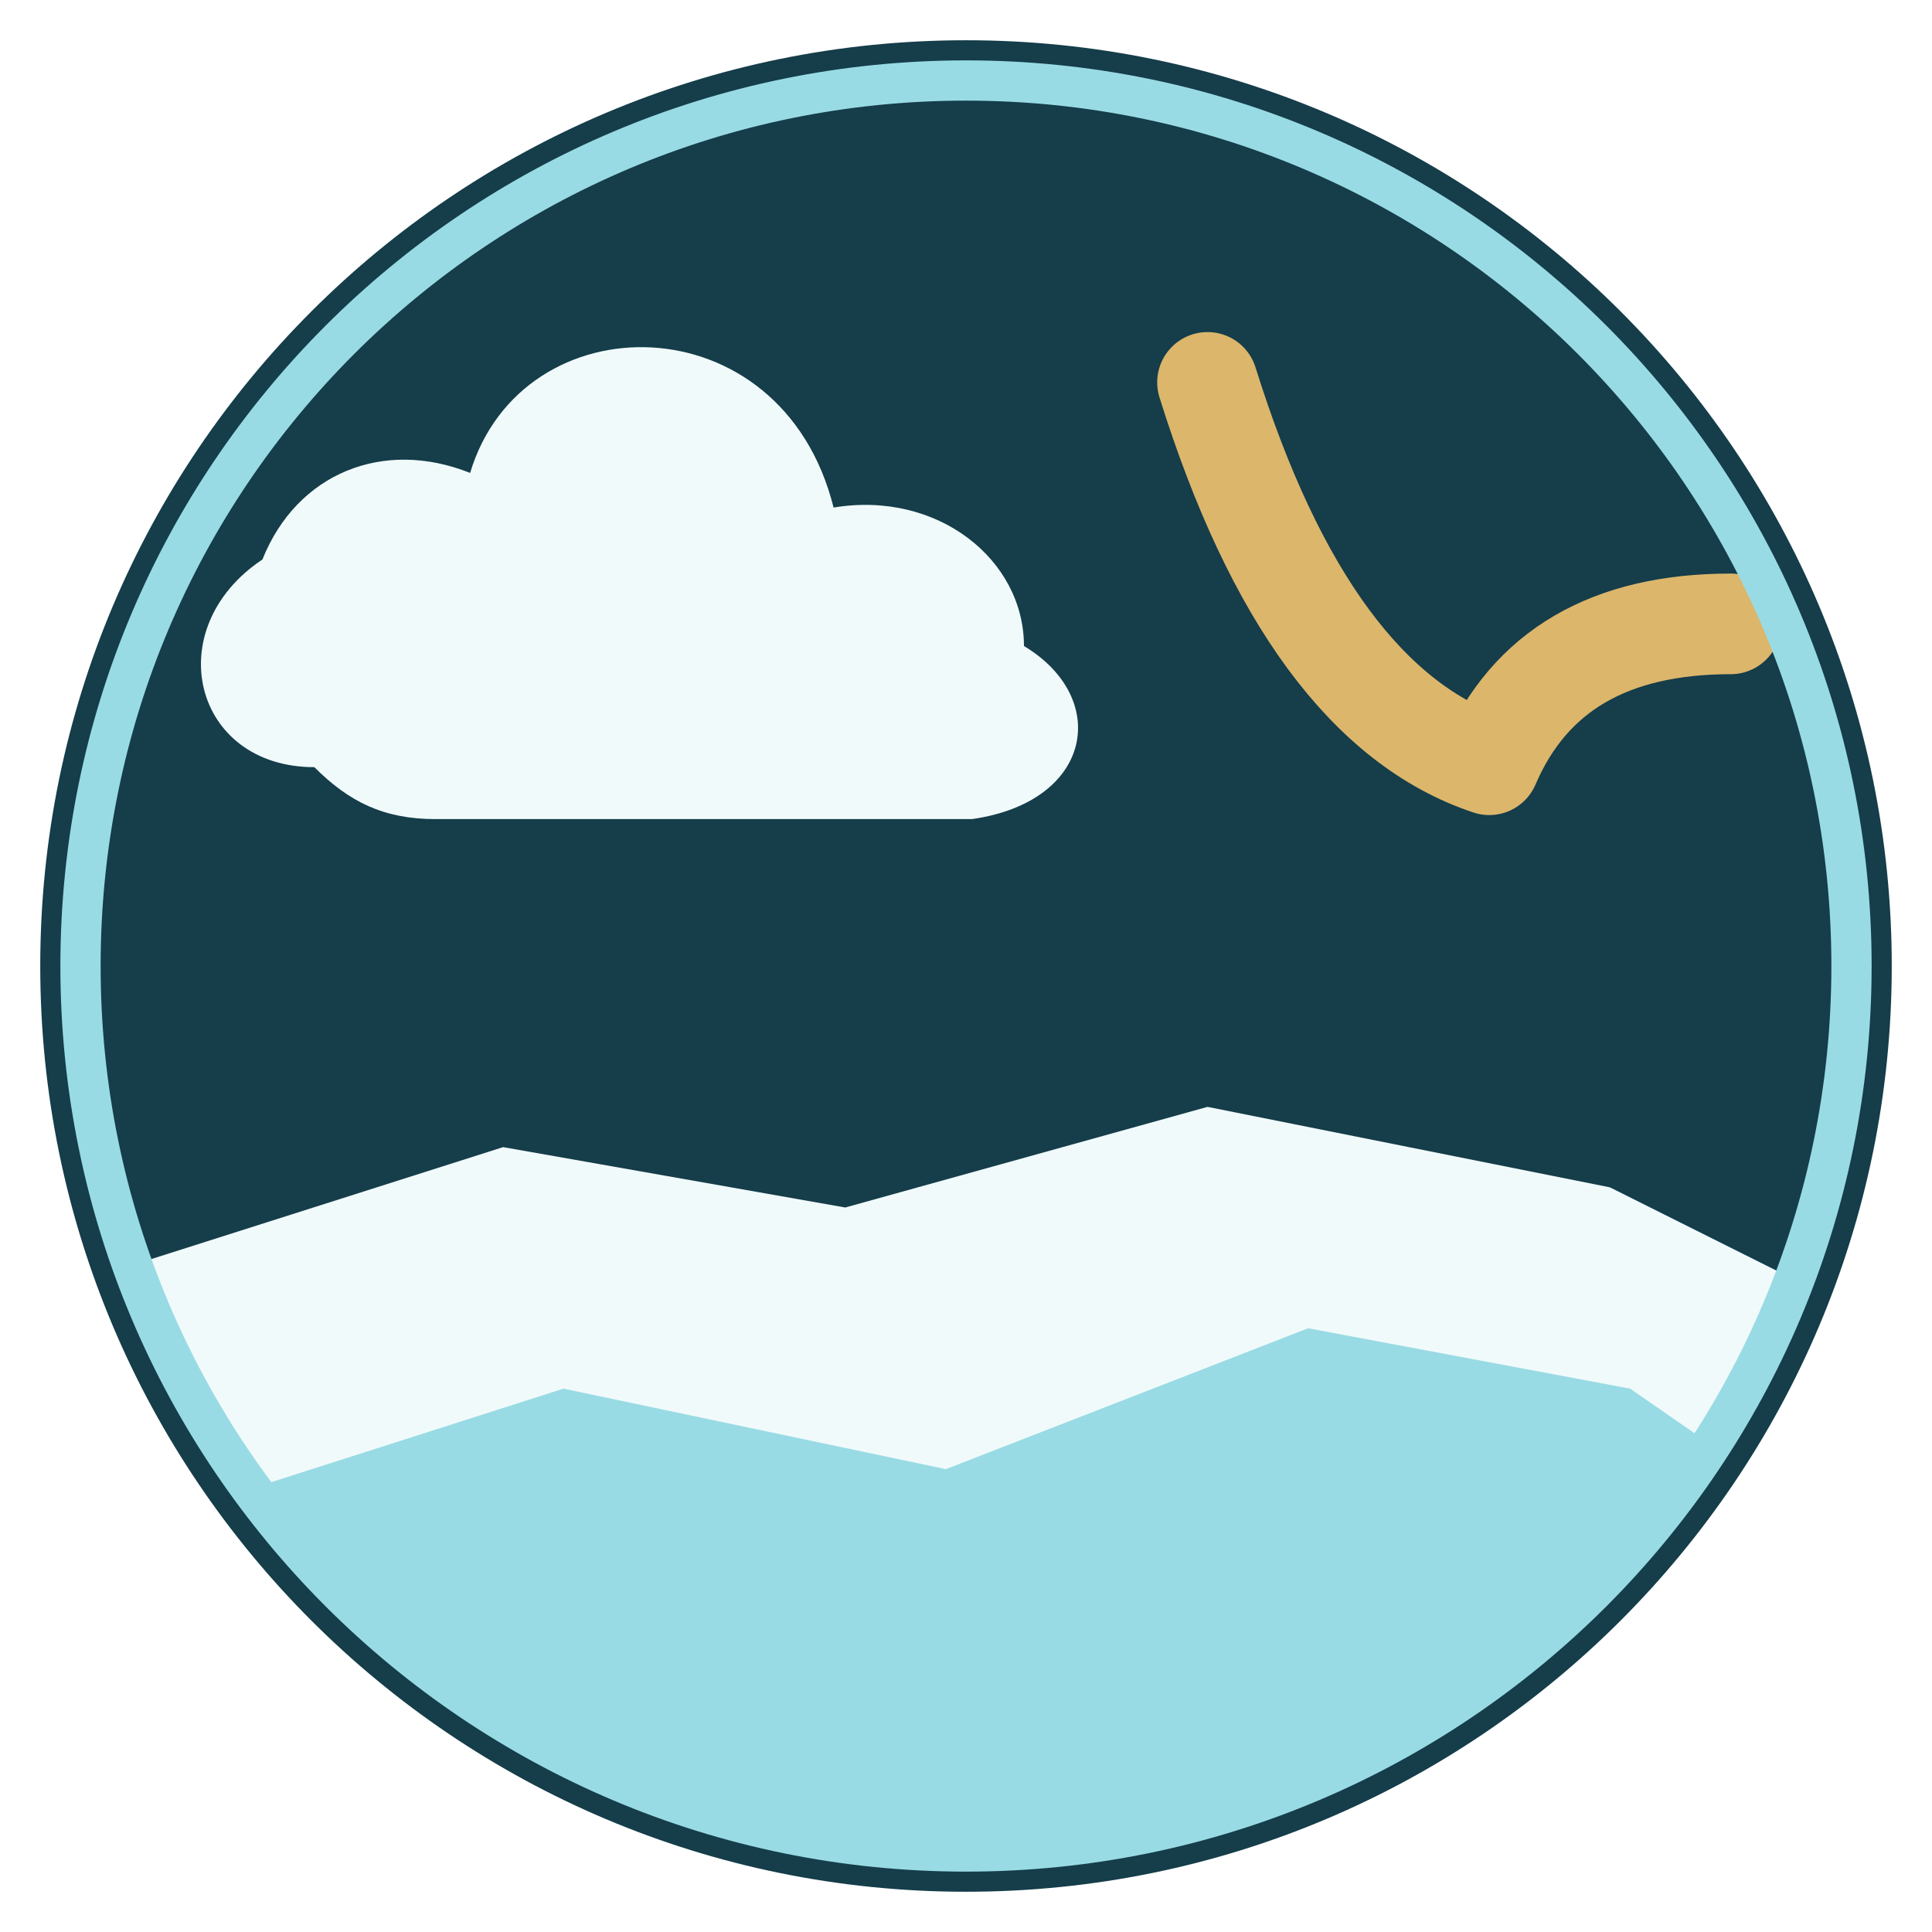
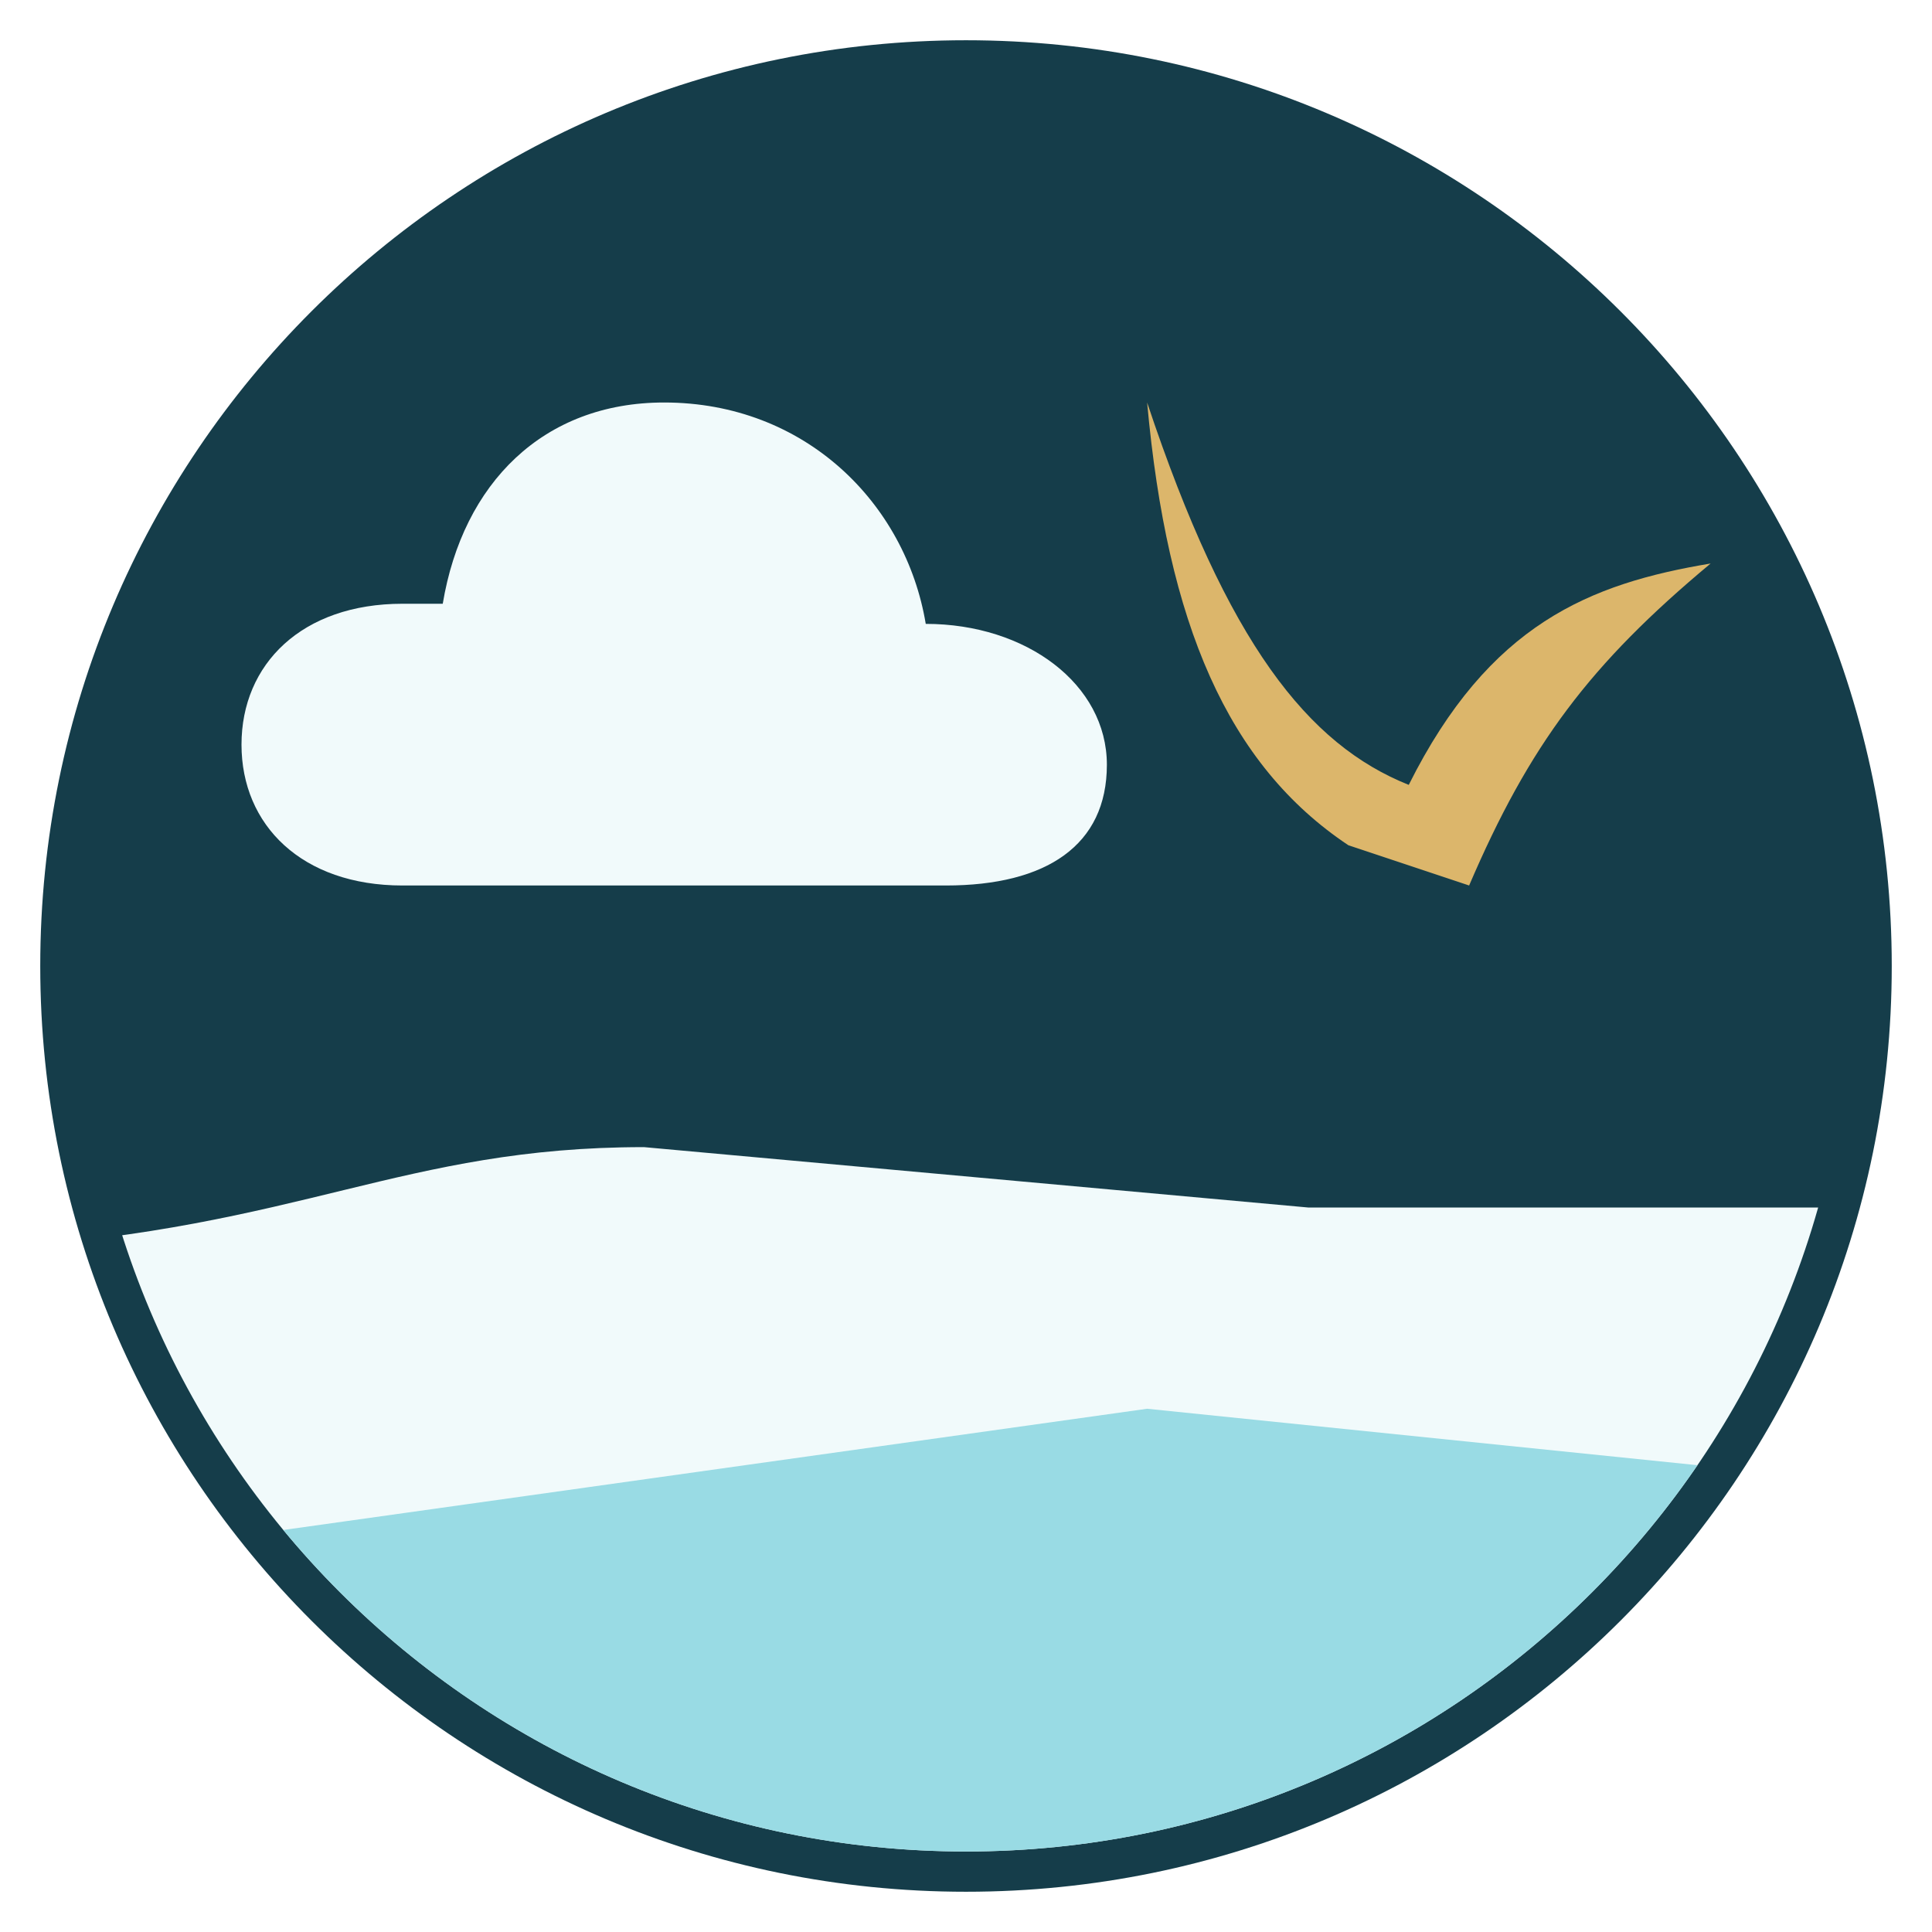
<svg xmlns="http://www.w3.org/2000/svg" viewBox="0 0 96 96">
  <defs>
    <clipPath id="polar-disc">
      <circle cx="48" cy="48" r="44" />
    </clipPath>
  </defs>
  <circle cx="48" cy="48" r="46" fill="#153d4a" />
  <g clip-path="url(#polar-disc)">
-     <path transform="translate(1 2) scale(0.86)" d="M17 42c-7 0-9-8-3-12 2-5 7-7 12-5 3-10 18-10 21 2 6-1 11 3 11 8 5 3 4 9-3 10H24c-3 0-5-1-7-3Z" fill="#f1fafb" />
-     <path d="M60 19q5 16 14 19 3-7 12-7" fill="none" stroke="#dcb66b" stroke-width="5" stroke-linecap="round" stroke-linejoin="round" />
-     <path d="m3 64 22-7 17 3 18-5 20 4 14 7v31H3Z" fill="#f1fafb" />
-     <path d="m3 77 25-8 19 4 18-7 16 3 13 9v19H3Z" fill="#99dbe4" />
+     <path d="M20 44c-5 0-8-3-8-7s3-7 8-7h2c1-6 5-10 11-10 7 0 12 5 13 11 5 0 9 3 9 7s-3 6-8 6Z" fill="#f1fafb" />
+     <path d="M57 20c4 12 8 17 13 19 4-8 9-10 15-11-6 5-9 9-12 16l-6-2c-6-4-9-11-10-22Z" fill="#dcb66b" />
+     <path d="M0 62c15-1 20-5 32-5l33 3h31v36H0Z" fill="#f1fafb" />
+     <path d="M0 78 57 70 96 74v22H0Z" fill="#99dbe4" />
  </g>
-   <circle cx="48" cy="48" r="44" fill="none" stroke="#99dbe4" stroke-width="2" />
</svg>
